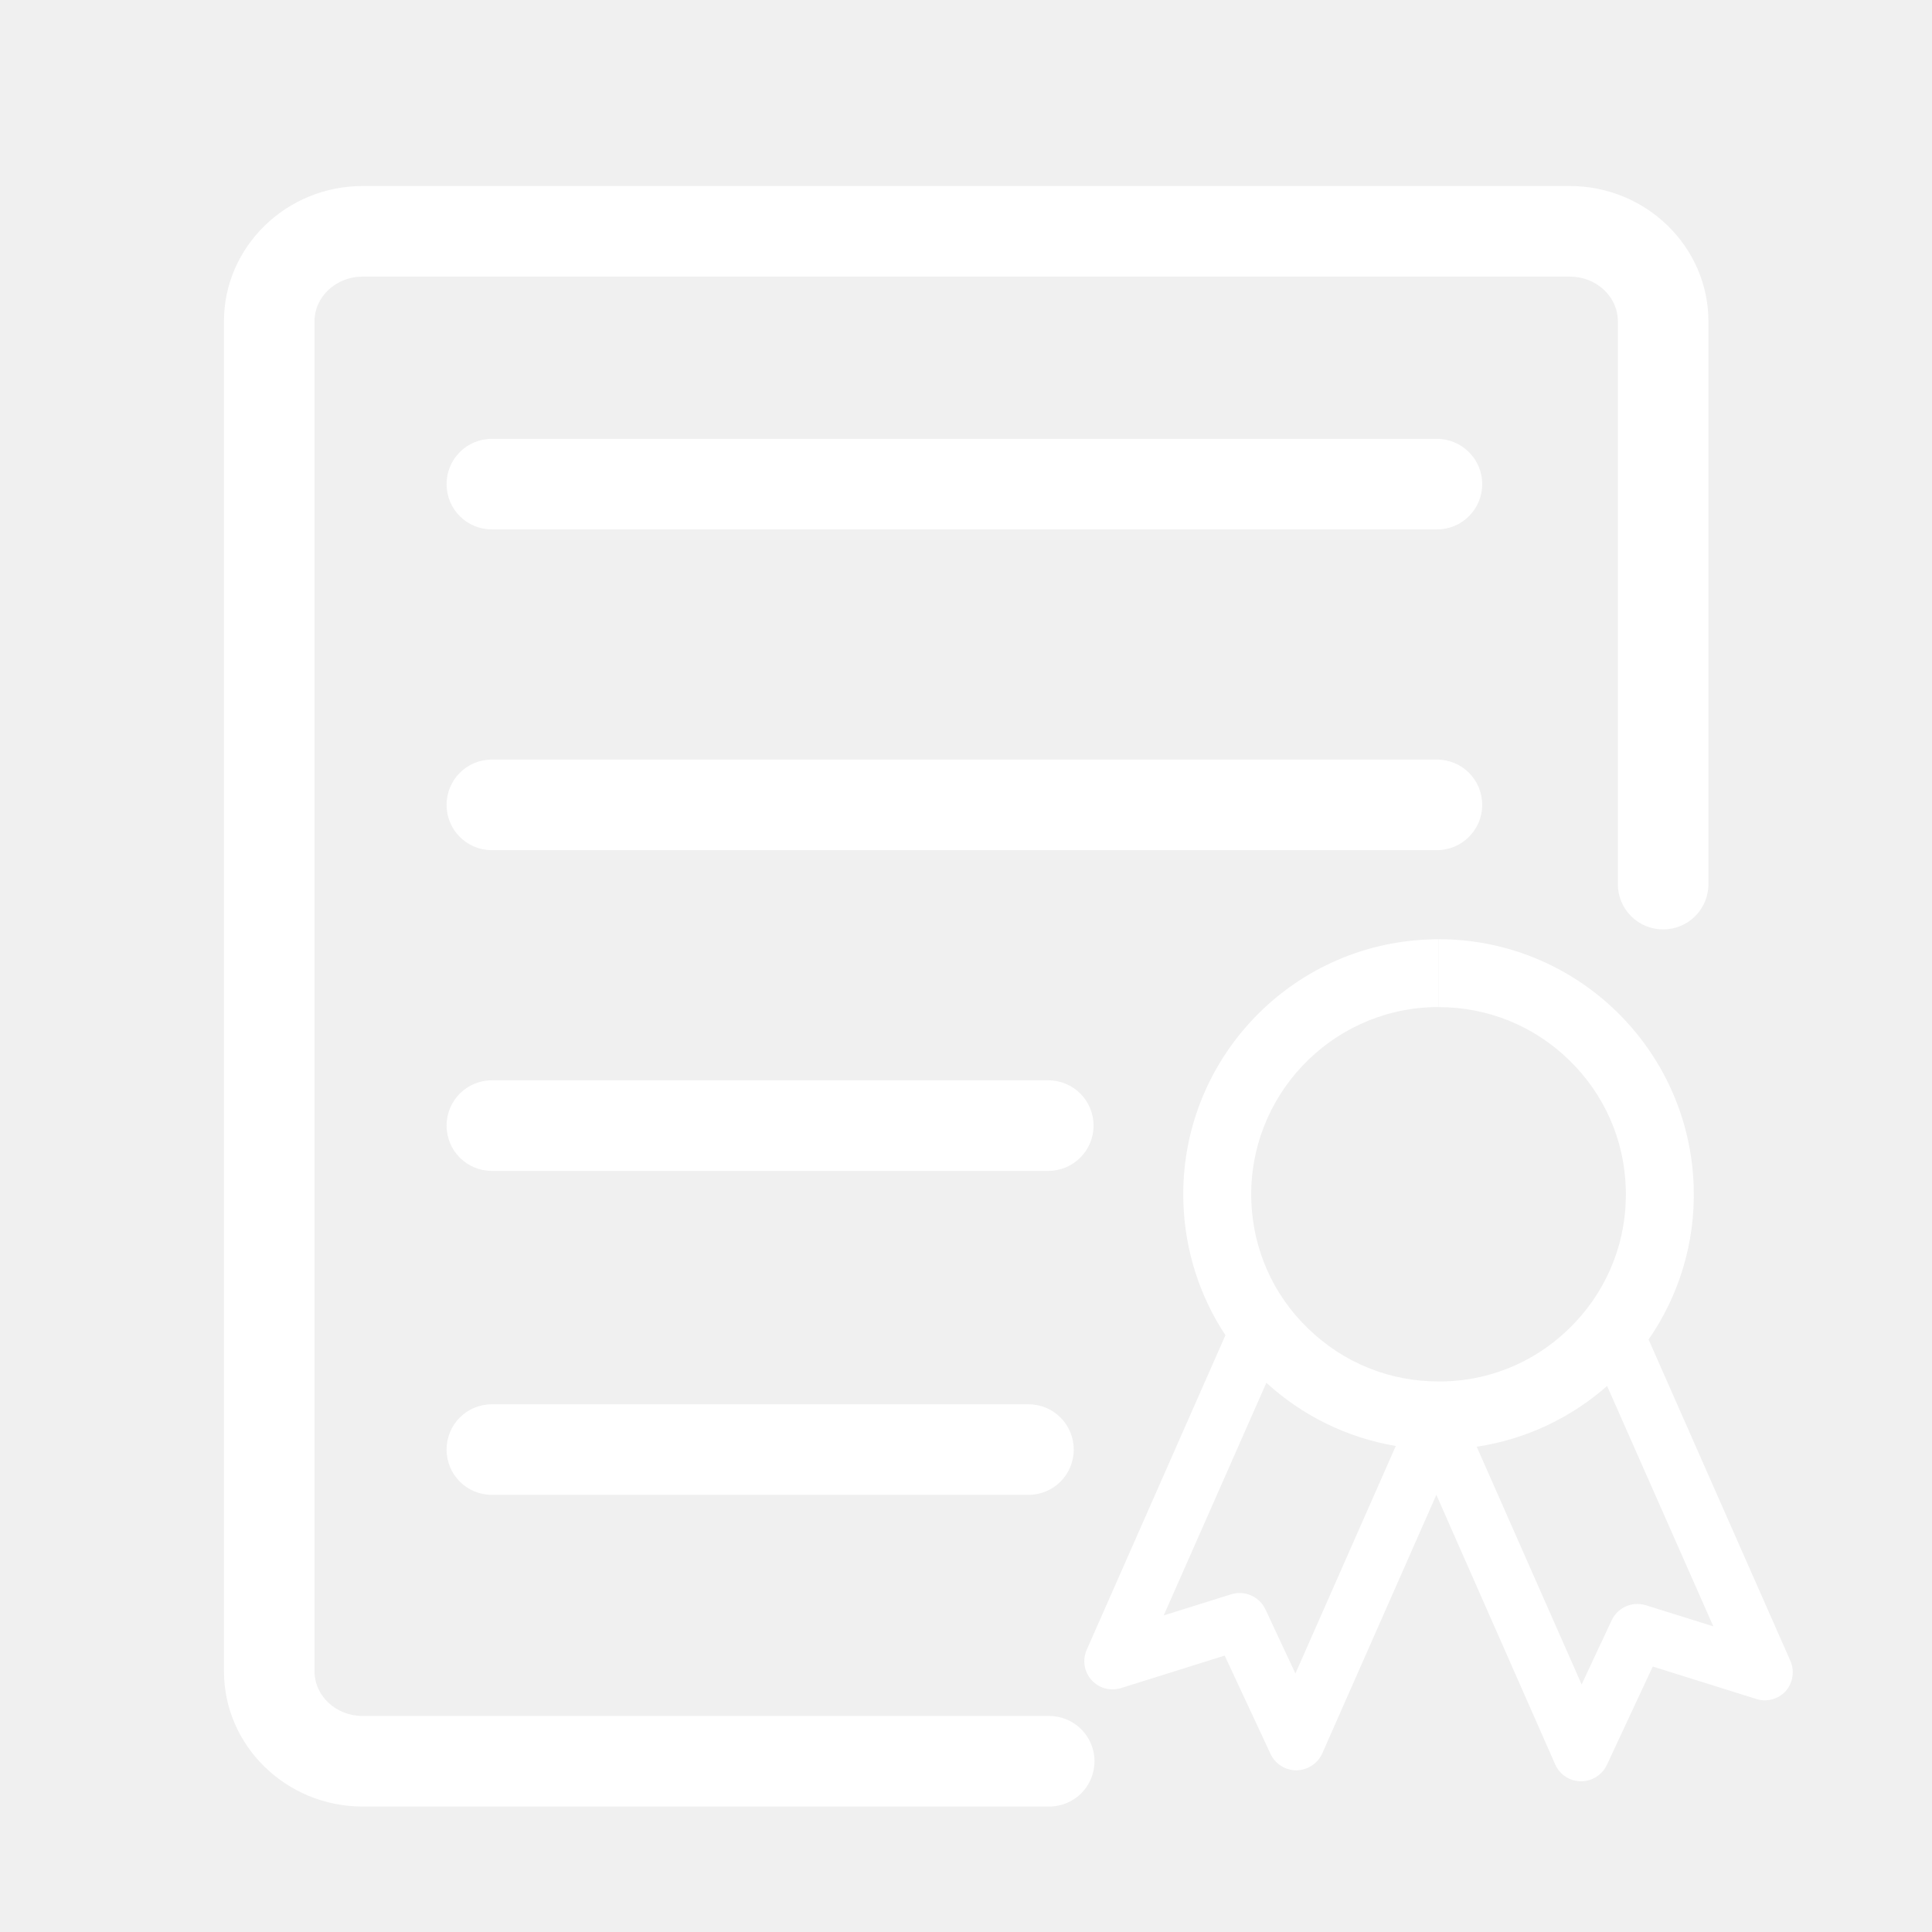
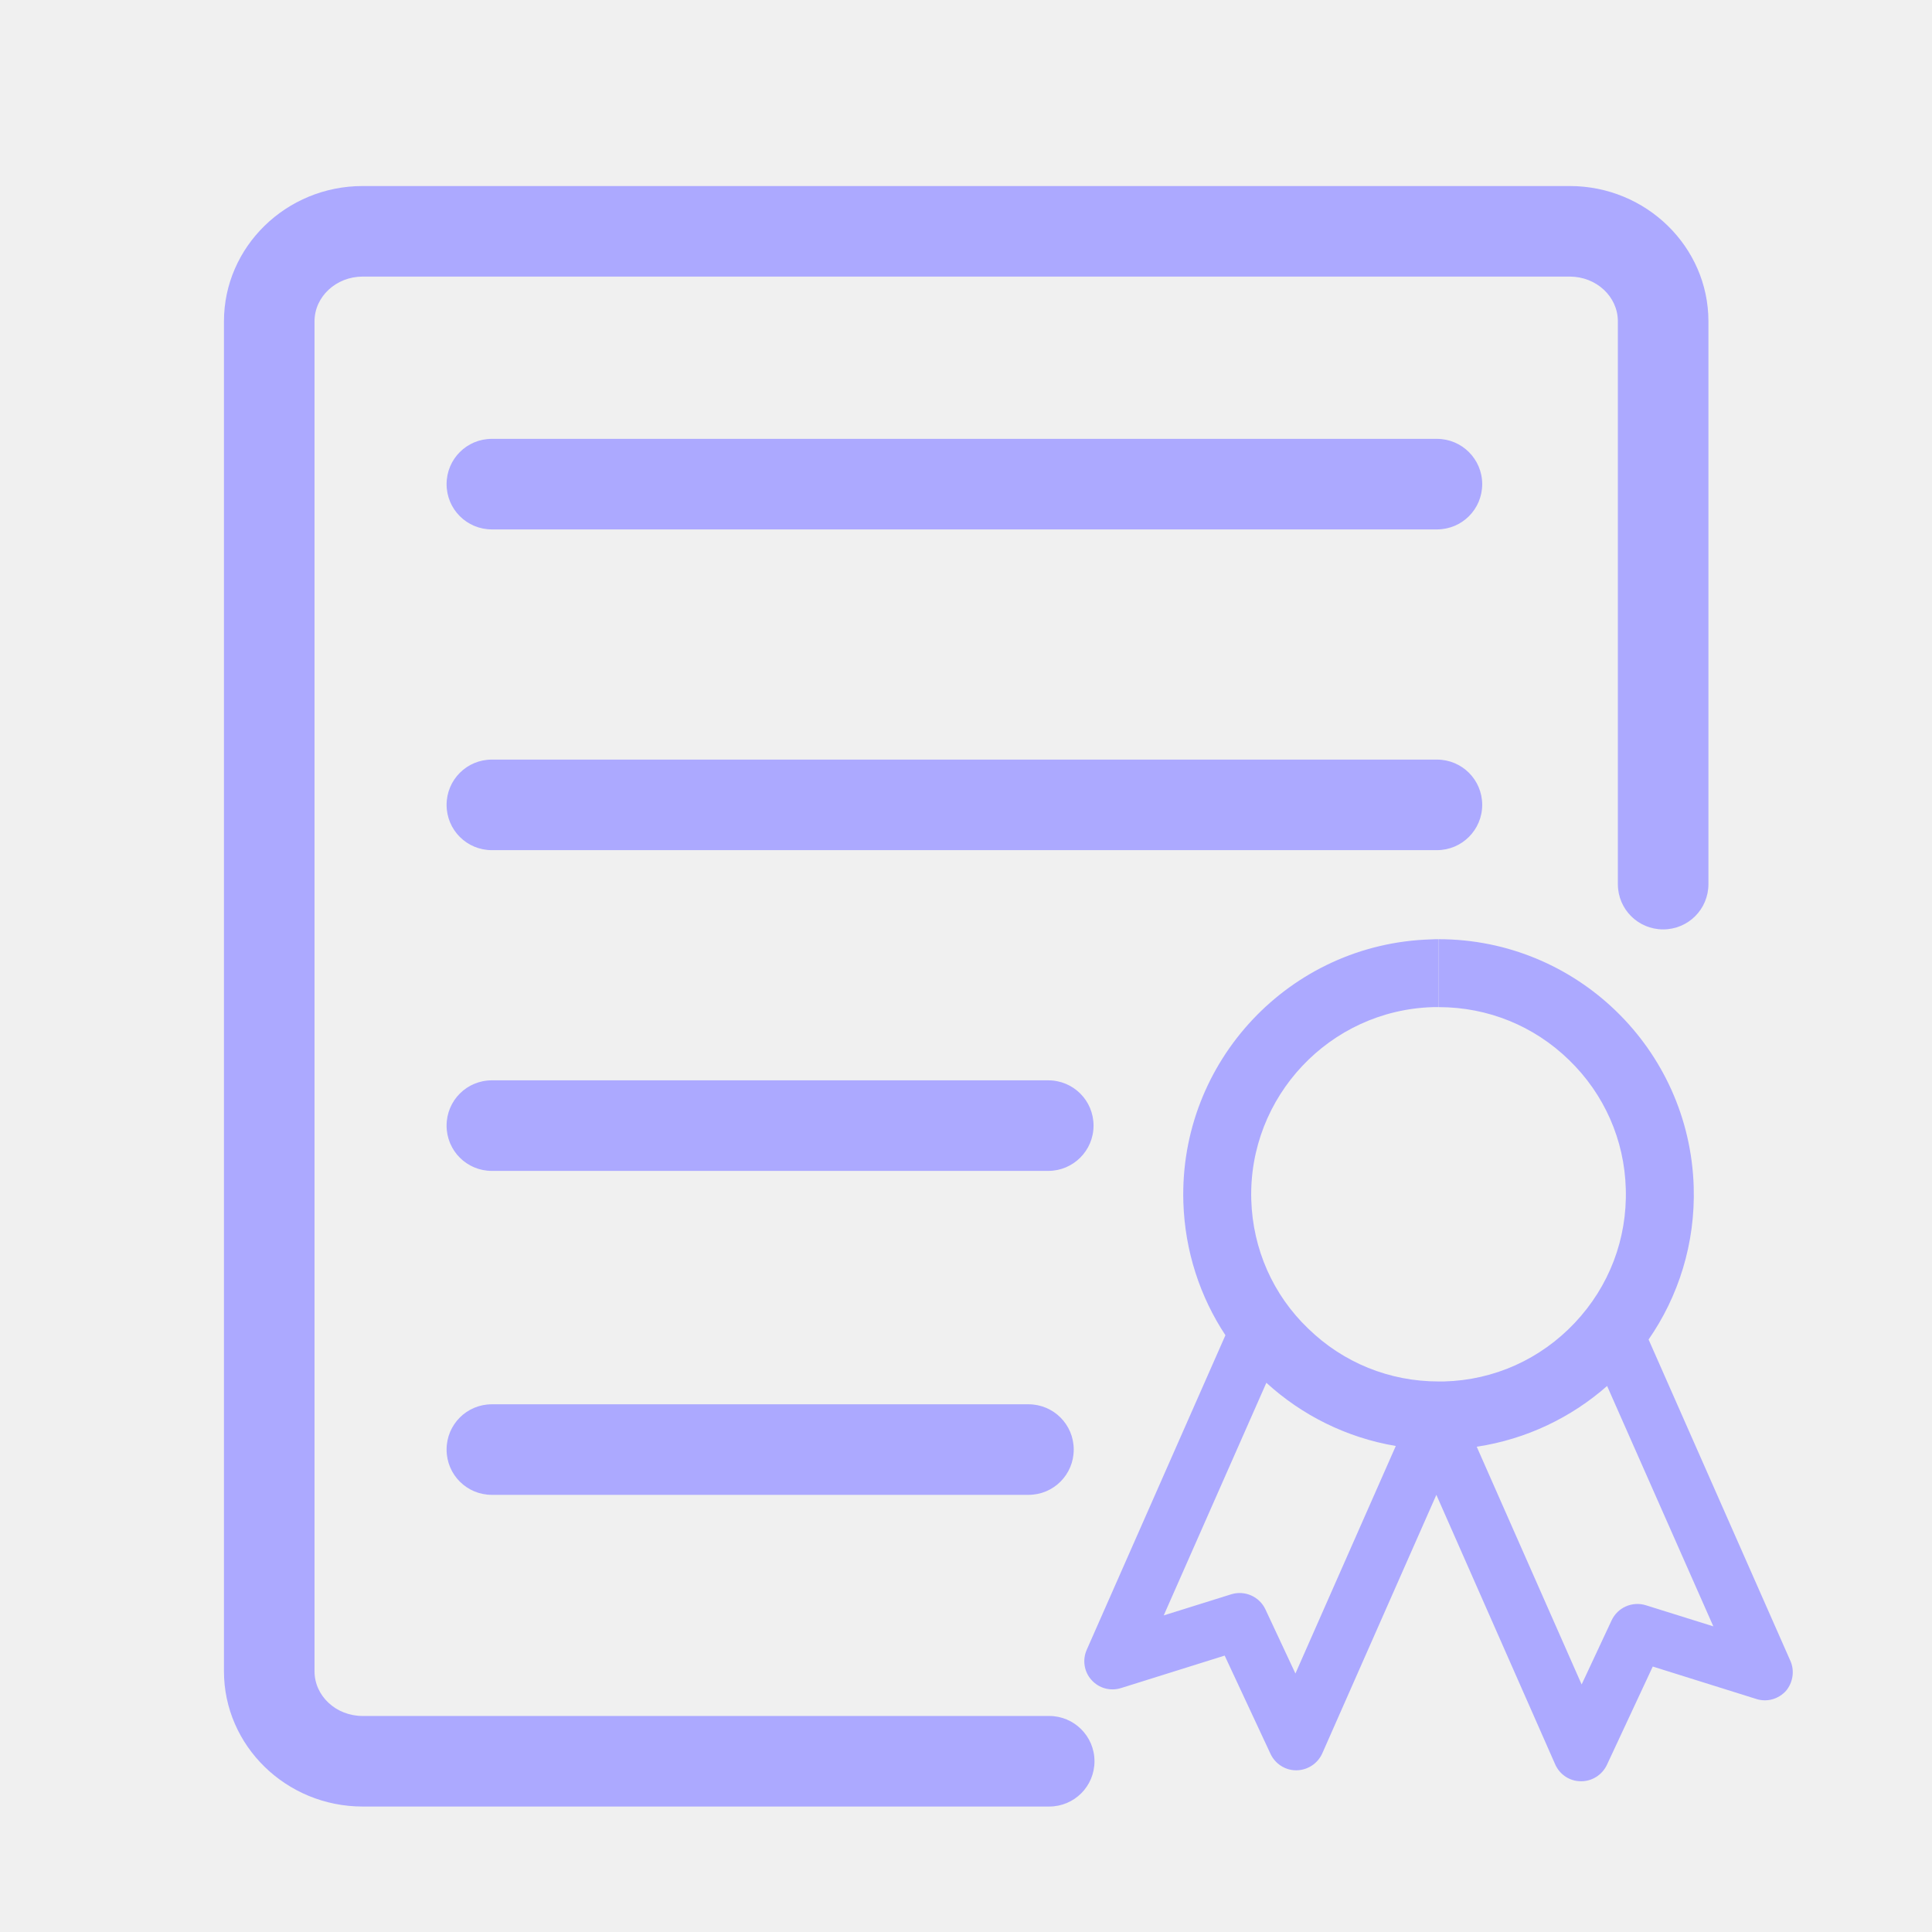
- <svg xmlns="http://www.w3.org/2000/svg" class="svg-icon" style="width: 1em; height: 1em;vertical-align: middle;fill: #ffffff;overflow: hidden;" viewBox="0 0 1024 1024" version="1.1">
+ <svg xmlns="http://www.w3.org/2000/svg" class="svg-icon" style="width: 1em; height: 1em;vertical-align: middle;fill: #aca9ff;overflow: hidden;" viewBox="0 0 1024 1024" version="1.1">
  <path d="M556.1 909.5H192.2c-14.1 0-25.5-10.6-25.5-23.7V170.3c0-13.1 11.5-23.7 25.5-23.7H832c14.1 0 25.5 10.6 25.5 23.7v298.3c0 13.3 10.7 24 24 24s24-10.7 24-24V170.3c0-39.5-33-71.7-73.5-71.7H192.2c-40.5 0-73.5 32.2-73.5 71.7v715.5c0 39.5 33 71.7 73.5 71.7h363.9c13.3 0 24-10.7 24-24s-10.8-24-24-24z" />
  <path d="M761.6 232.6H260.7c-13.3 0-24 10.7-24 24s10.7 24 24 24h500.9c13.3 0 24-10.7 24-24s-10.8-24-24-24zM785.6 426.6c0-13.3-10.7-24-24-24H260.7c-13.3 0-24 10.7-24 24s10.7 24 24 24h500.9c13.2 0 24-10.7 24-24zM579.6 596.6c0-13.3-10.7-24-24-24H260.7c-13.3 0-24 10.7-24 24s10.7 24 24 24h294.9c13.2 0 24-10.7 24-24zM260.7 744.3c-13.3 0-24 10.7-24 24s10.7 24 24 24h284.4c13.3 0 24-10.7 24-24s-10.7-24-24-24H260.7zM762.5 497.8zM948.9 880.2L873.8 710l-0.1 0.1c15.9-22.9 24.9-51 24-81-2.2-73.3-62.3-131.3-135.1-131.3v36c25.9 0 50.4 9.9 69 28 18.7 18.1 29.4 42.4 30.1 68.3 0.8 26.5-8.8 51.7-27 71-18.2 19.3-42.8 30.4-69.3 31.1h-3c-25.9 0-50.4-9.9-69-28-18.7-17.9-29.4-42.2-30.2-68.2-1.6-54.7 41.6-100.6 96.3-102.2h3v-36c-1.4 0-2.7 0-4.1 0.1-74.7 2.2-133.4 64.6-131.2 139.2 0.8 26.1 8.9 50.3 22.3 70.6L576 874.4c-2.4 5.4-1.4 11.7 2.5 16 3.9 4.4 10 6.1 15.7 4.3l54.9-17.2 24.3 52.1c2.5 5.3 7.8 8.7 13.6 8.7h0.2c5.9-0.1 11.2-3.6 13.6-8.9l60.5-137.1 63 142.9c2.4 5.4 7.7 8.9 13.6 8.9h0.2c5.8 0 11.1-3.4 13.6-8.7l24.3-52.1 54.9 17.2c5.6 1.8 11.7 0.1 15.7-4.3 3.7-4.4 4.7-10.7 2.3-16zM686.6 887l-15.9-34c-3.2-6.8-10.9-10.2-18.1-8l-35.8 11.2 54.4-123.3c18.8 17.2 42.5 29.1 68.6 33.5L686.6 887z m185.7-36.2c-7.2-2.2-14.9 1.2-18.1 8l-15.9 34-55.6-126c26.4-4 50.1-15.5 69.1-32.2L908.1 862l-35.8-11.2z" />
</svg>
